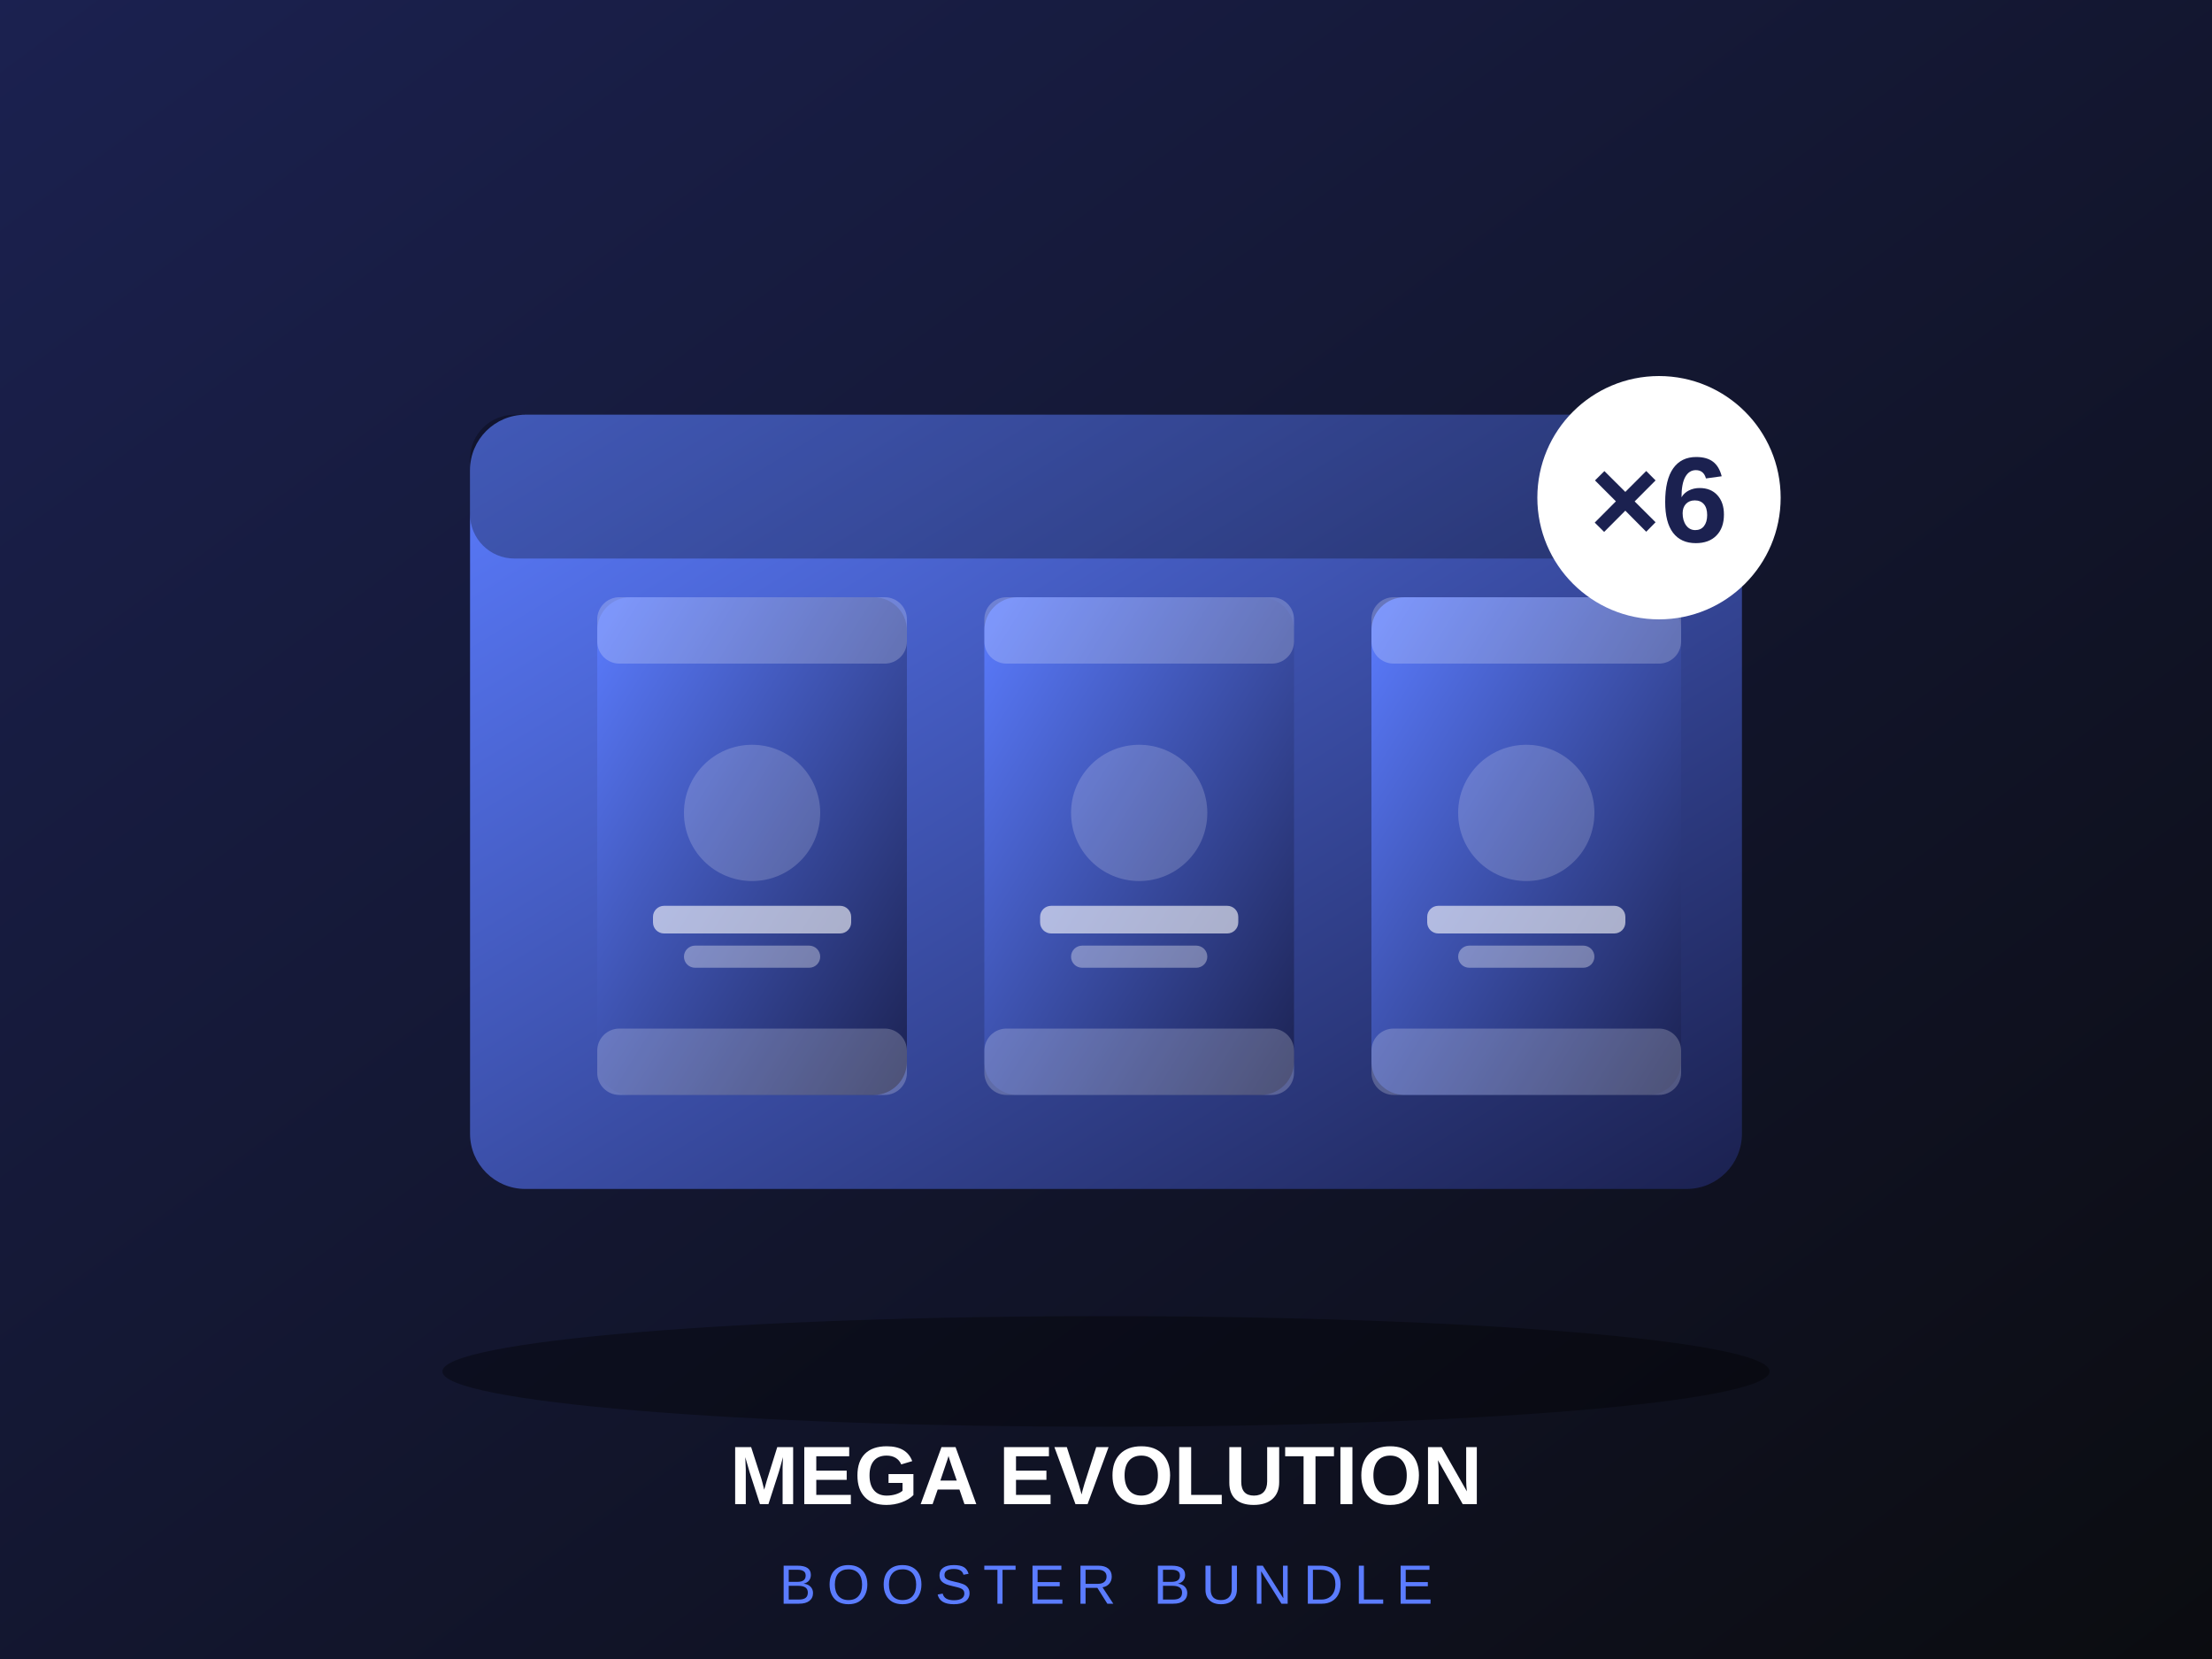
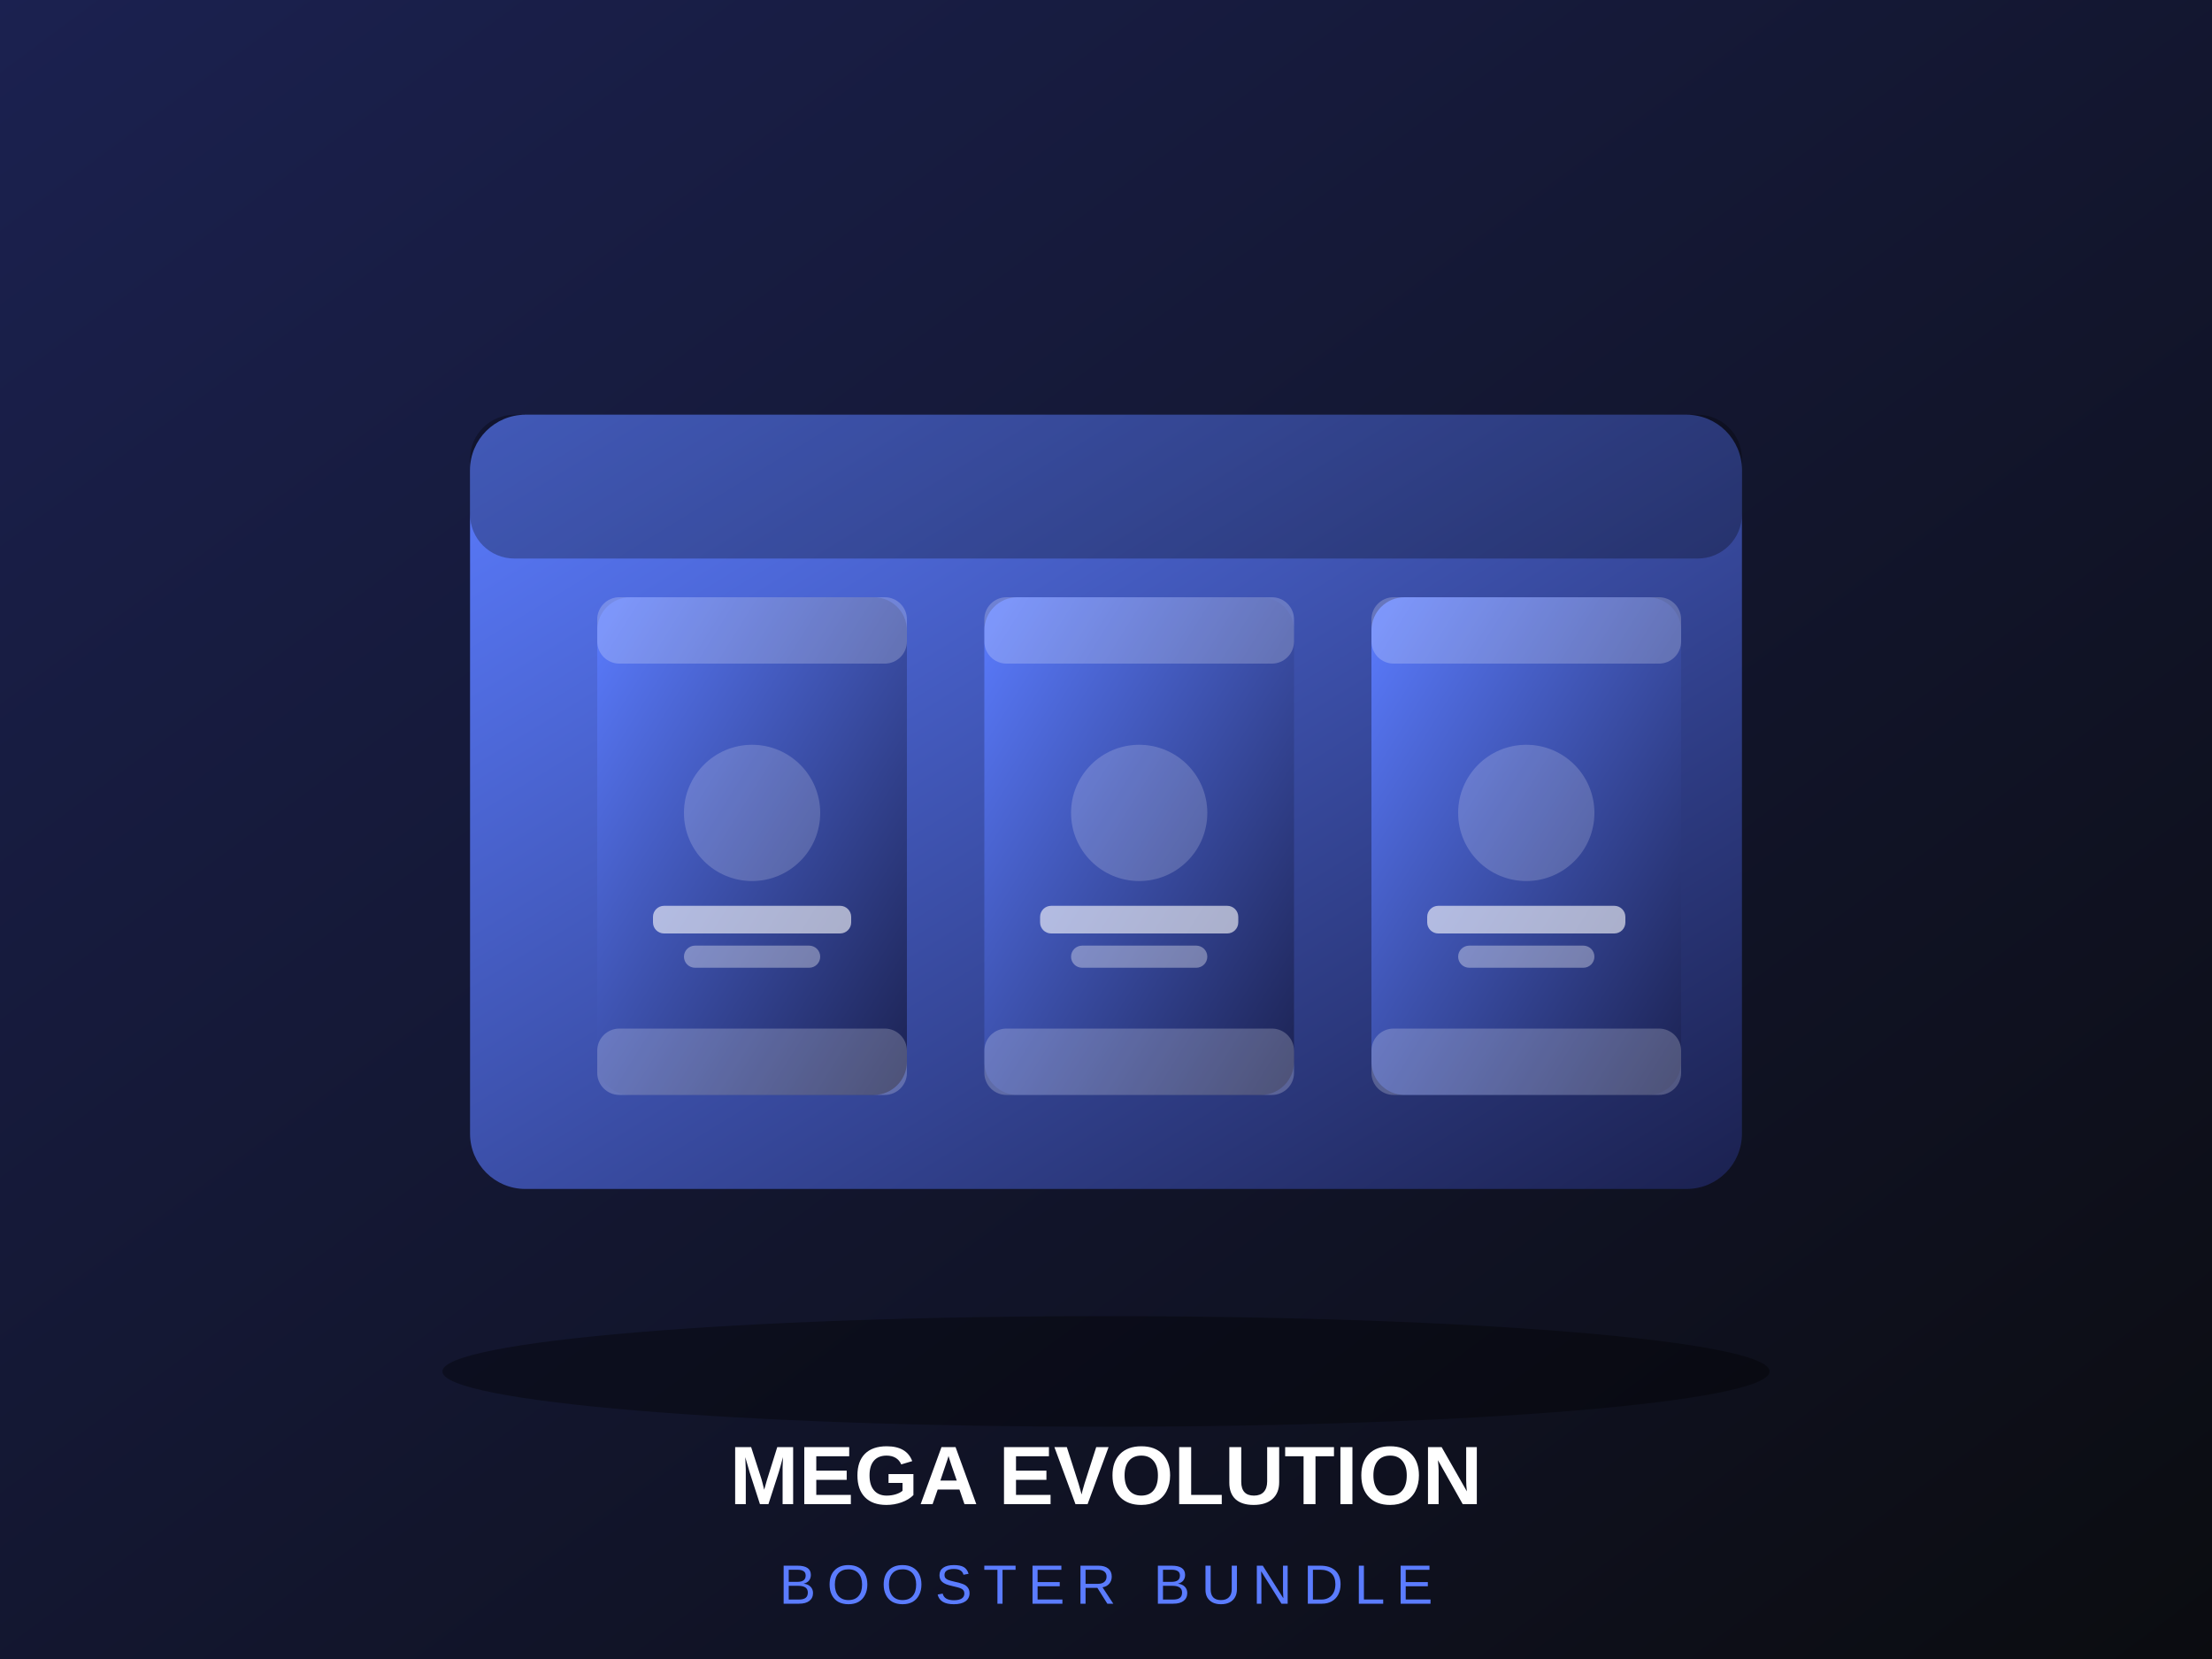
<svg xmlns="http://www.w3.org/2000/svg" viewBox="0 0 400 300" width="400" height="300" role="img" aria-label="Mega Evolution BOOSTER BUNDLE">
  <defs>
    <linearGradient id="bg" x1="0" y1="0" x2="1" y2="1">
      <stop offset="0" stop-color="#1b2150" />
      <stop offset="1" stop-color="#0b0c10" />
    </linearGradient>
    <linearGradient id="g" x1="0" y1="0" x2="1" y2="1">
      <stop offset="0" stop-color="#5b7cff" />
      <stop offset="1" stop-color="#1b2150" />
    </linearGradient>
  </defs>
  <rect width="400" height="300" fill="url(#bg)" />
  <ellipse cx="200" cy="248" rx="120" ry="10" fill="#000" opacity=".35" />
  <rect x="85" y="75" width="230" height="140" rx="10" fill="url(#g)" />
  <rect x="85" y="75" width="230" height="26" rx="8" fill="#000" opacity=".28" />
  <g>
    <rect x="108" y="108" width="56" height="90" rx="6" fill="url(#g)" />
    <rect x="108" y="108" width="56" height="12" rx="4" fill="#fff" opacity=".22" />
    <rect x="108" y="186" width="56" height="12" rx="4" fill="#fff" opacity=".22" />
    <circle cx="136" cy="147" r="12.32" fill="#fff" opacity=".18" />
    <rect x="118.08" y="163.8" width="35.84" height="5" rx="2" fill="#fff" opacity=".6" />
    <rect x="123.68" y="171" width="24.64" height="4" rx="2" fill="#fff" opacity=".35" />
  </g>
  <g>
    <rect x="178" y="108" width="56" height="90" rx="6" fill="url(#g)" />
    <rect x="178" y="108" width="56" height="12" rx="4" fill="#fff" opacity=".22" />
    <rect x="178" y="186" width="56" height="12" rx="4" fill="#fff" opacity=".22" />
    <circle cx="206" cy="147" r="12.32" fill="#fff" opacity=".18" />
    <rect x="188.08" y="163.8" width="35.84" height="5" rx="2" fill="#fff" opacity=".6" />
    <rect x="193.68" y="171" width="24.64" height="4" rx="2" fill="#fff" opacity=".35" />
  </g>
  <g>
    <rect x="248" y="108" width="56" height="90" rx="6" fill="url(#g)" />
    <rect x="248" y="108" width="56" height="12" rx="4" fill="#fff" opacity=".22" />
    <rect x="248" y="186" width="56" height="12" rx="4" fill="#fff" opacity=".22" />
    <circle cx="276" cy="147" r="12.32" fill="#fff" opacity=".18" />
    <rect x="258.08" y="163.8" width="35.84" height="5" rx="2" fill="#fff" opacity=".6" />
    <rect x="263.68" y="171" width="24.64" height="4" rx="2" fill="#fff" opacity=".35" />
  </g>
-   <circle cx="300" cy="90" r="22" fill="#fff" />
-   <text x="300" y="98" font-size="22" font-weight="800" text-anchor="middle" fill="#1b2150" font-family="Arial,Helvetica,sans-serif">×6</text>
  <text x="200" y="272" font-size="15" font-weight="700" text-anchor="middle" fill="#fff" font-family="Arial,Helvetica,sans-serif">MEGA EVOLUTION</text>
  <text x="200" y="290" font-size="10" letter-spacing="2" text-anchor="middle" fill="#5b7cff" font-family="Arial,Helvetica,sans-serif">BOOSTER BUNDLE</text>
</svg>
